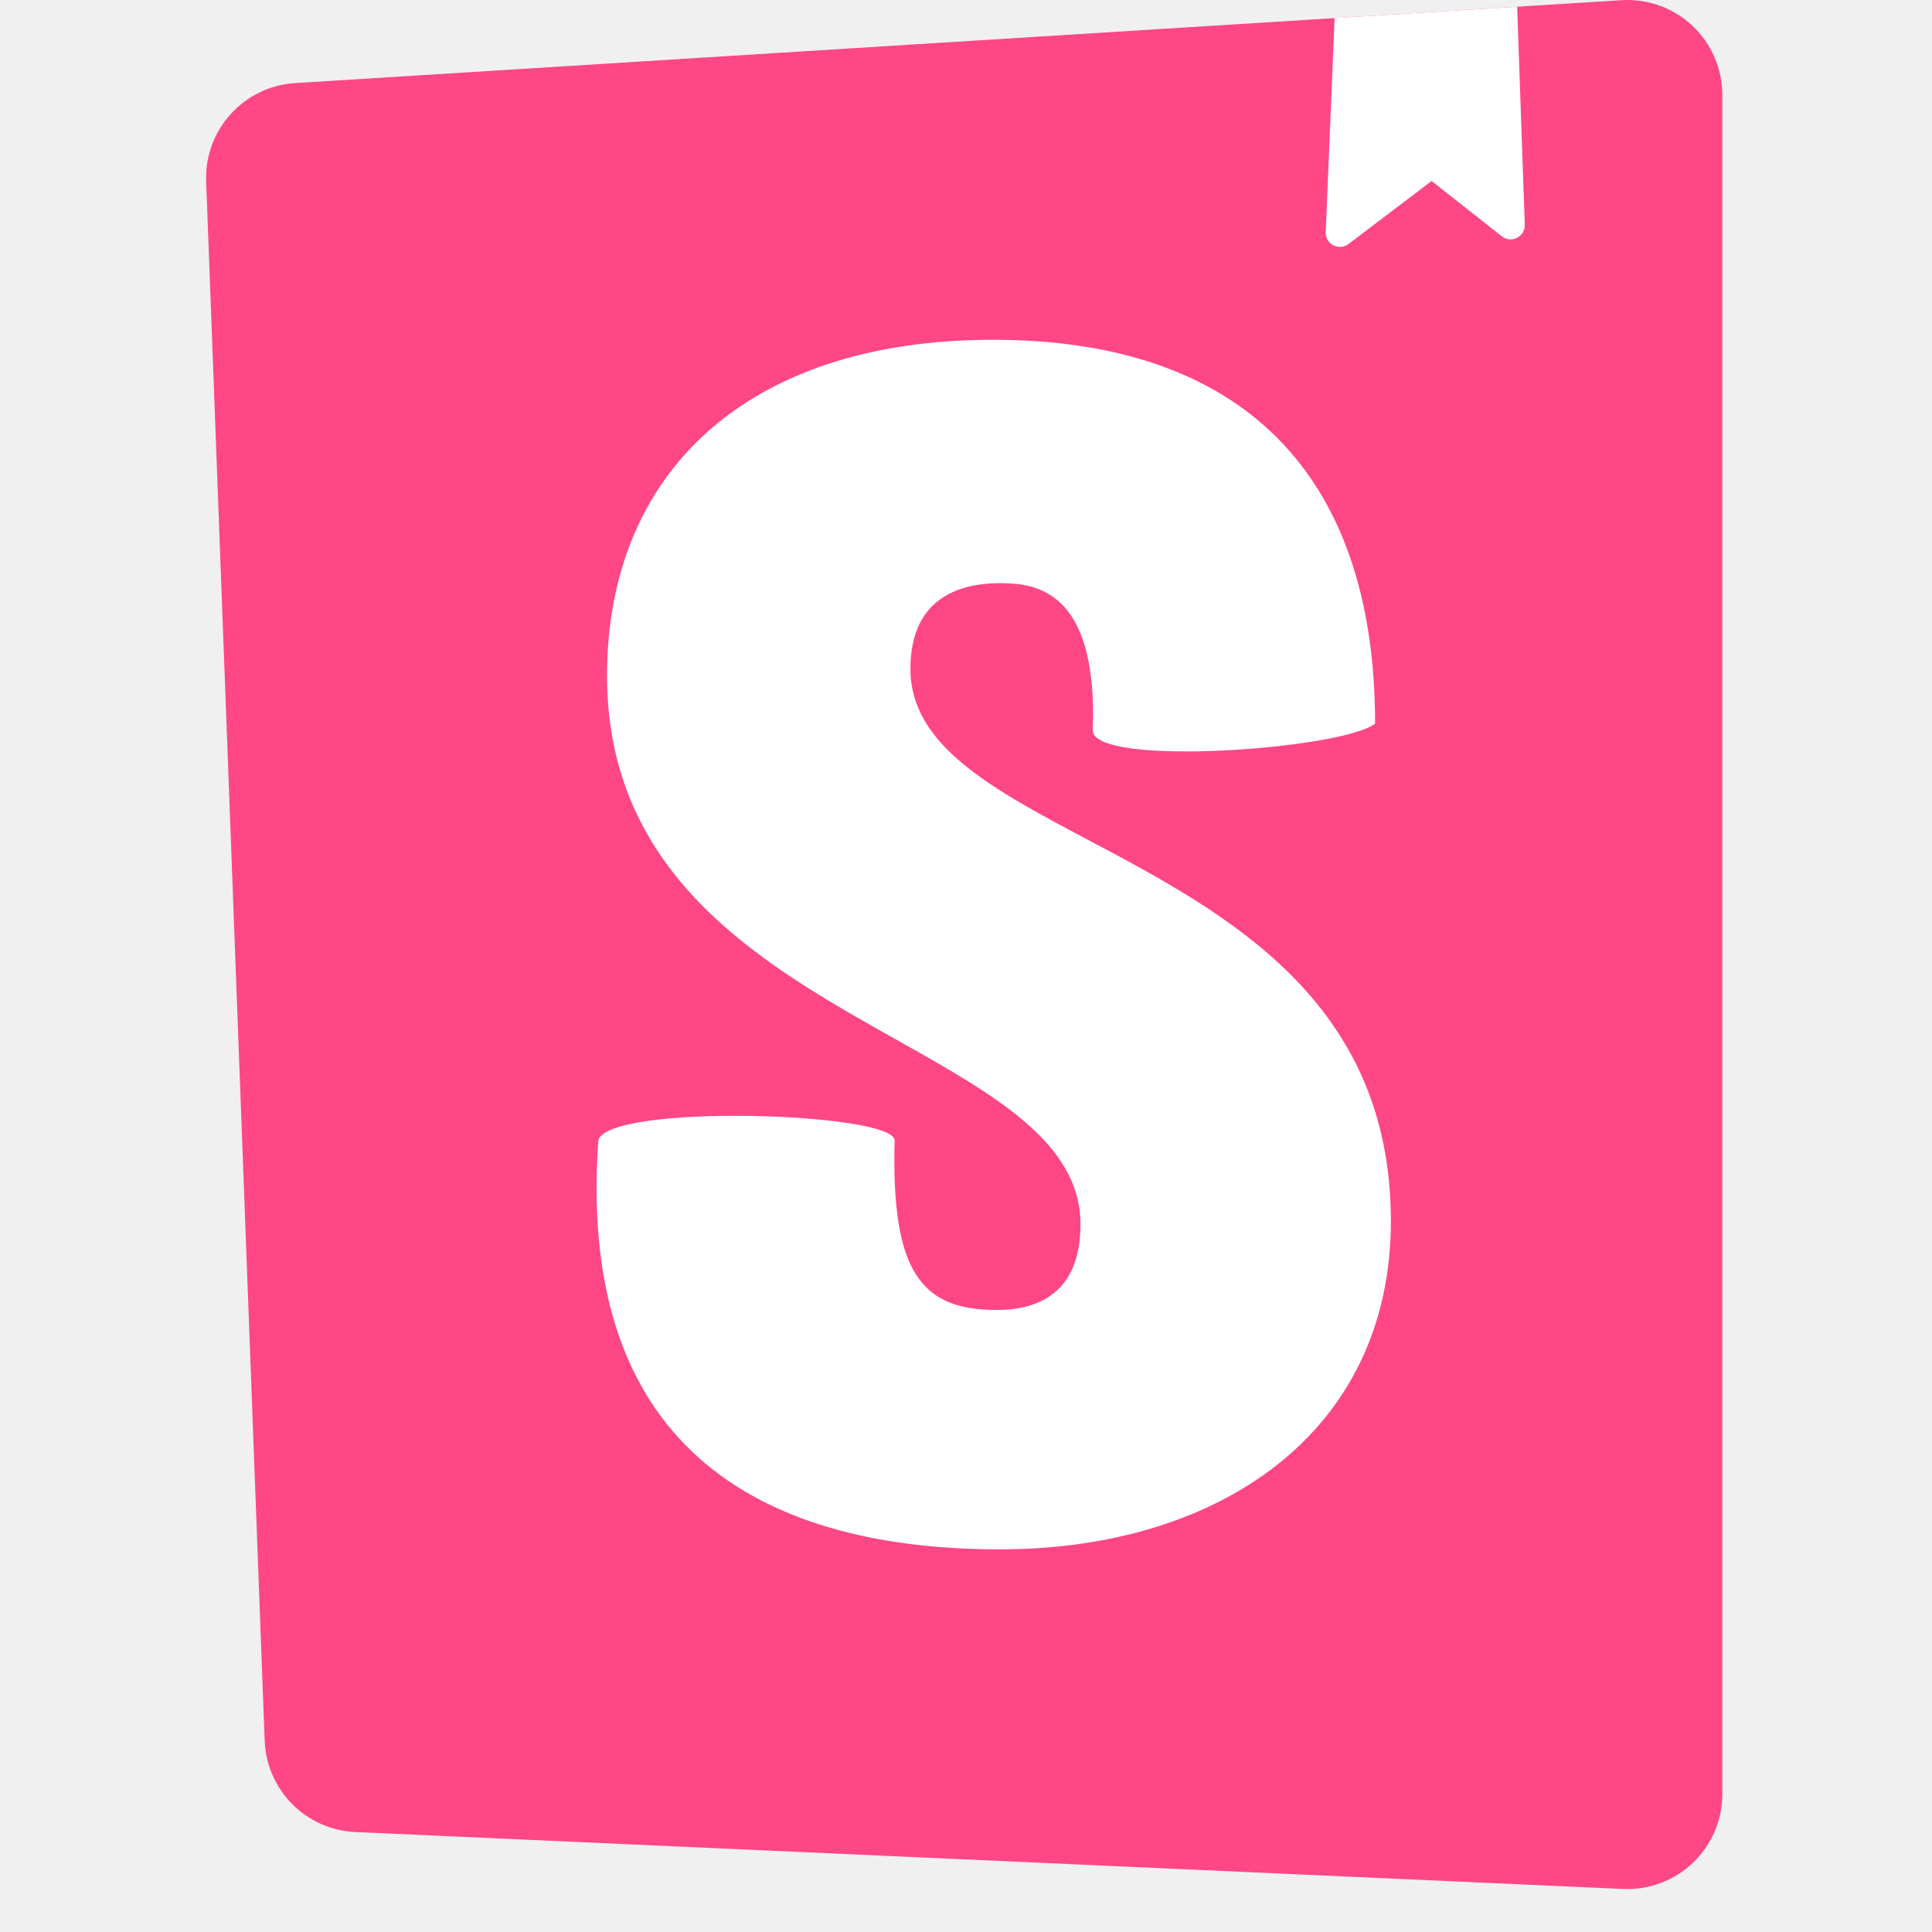
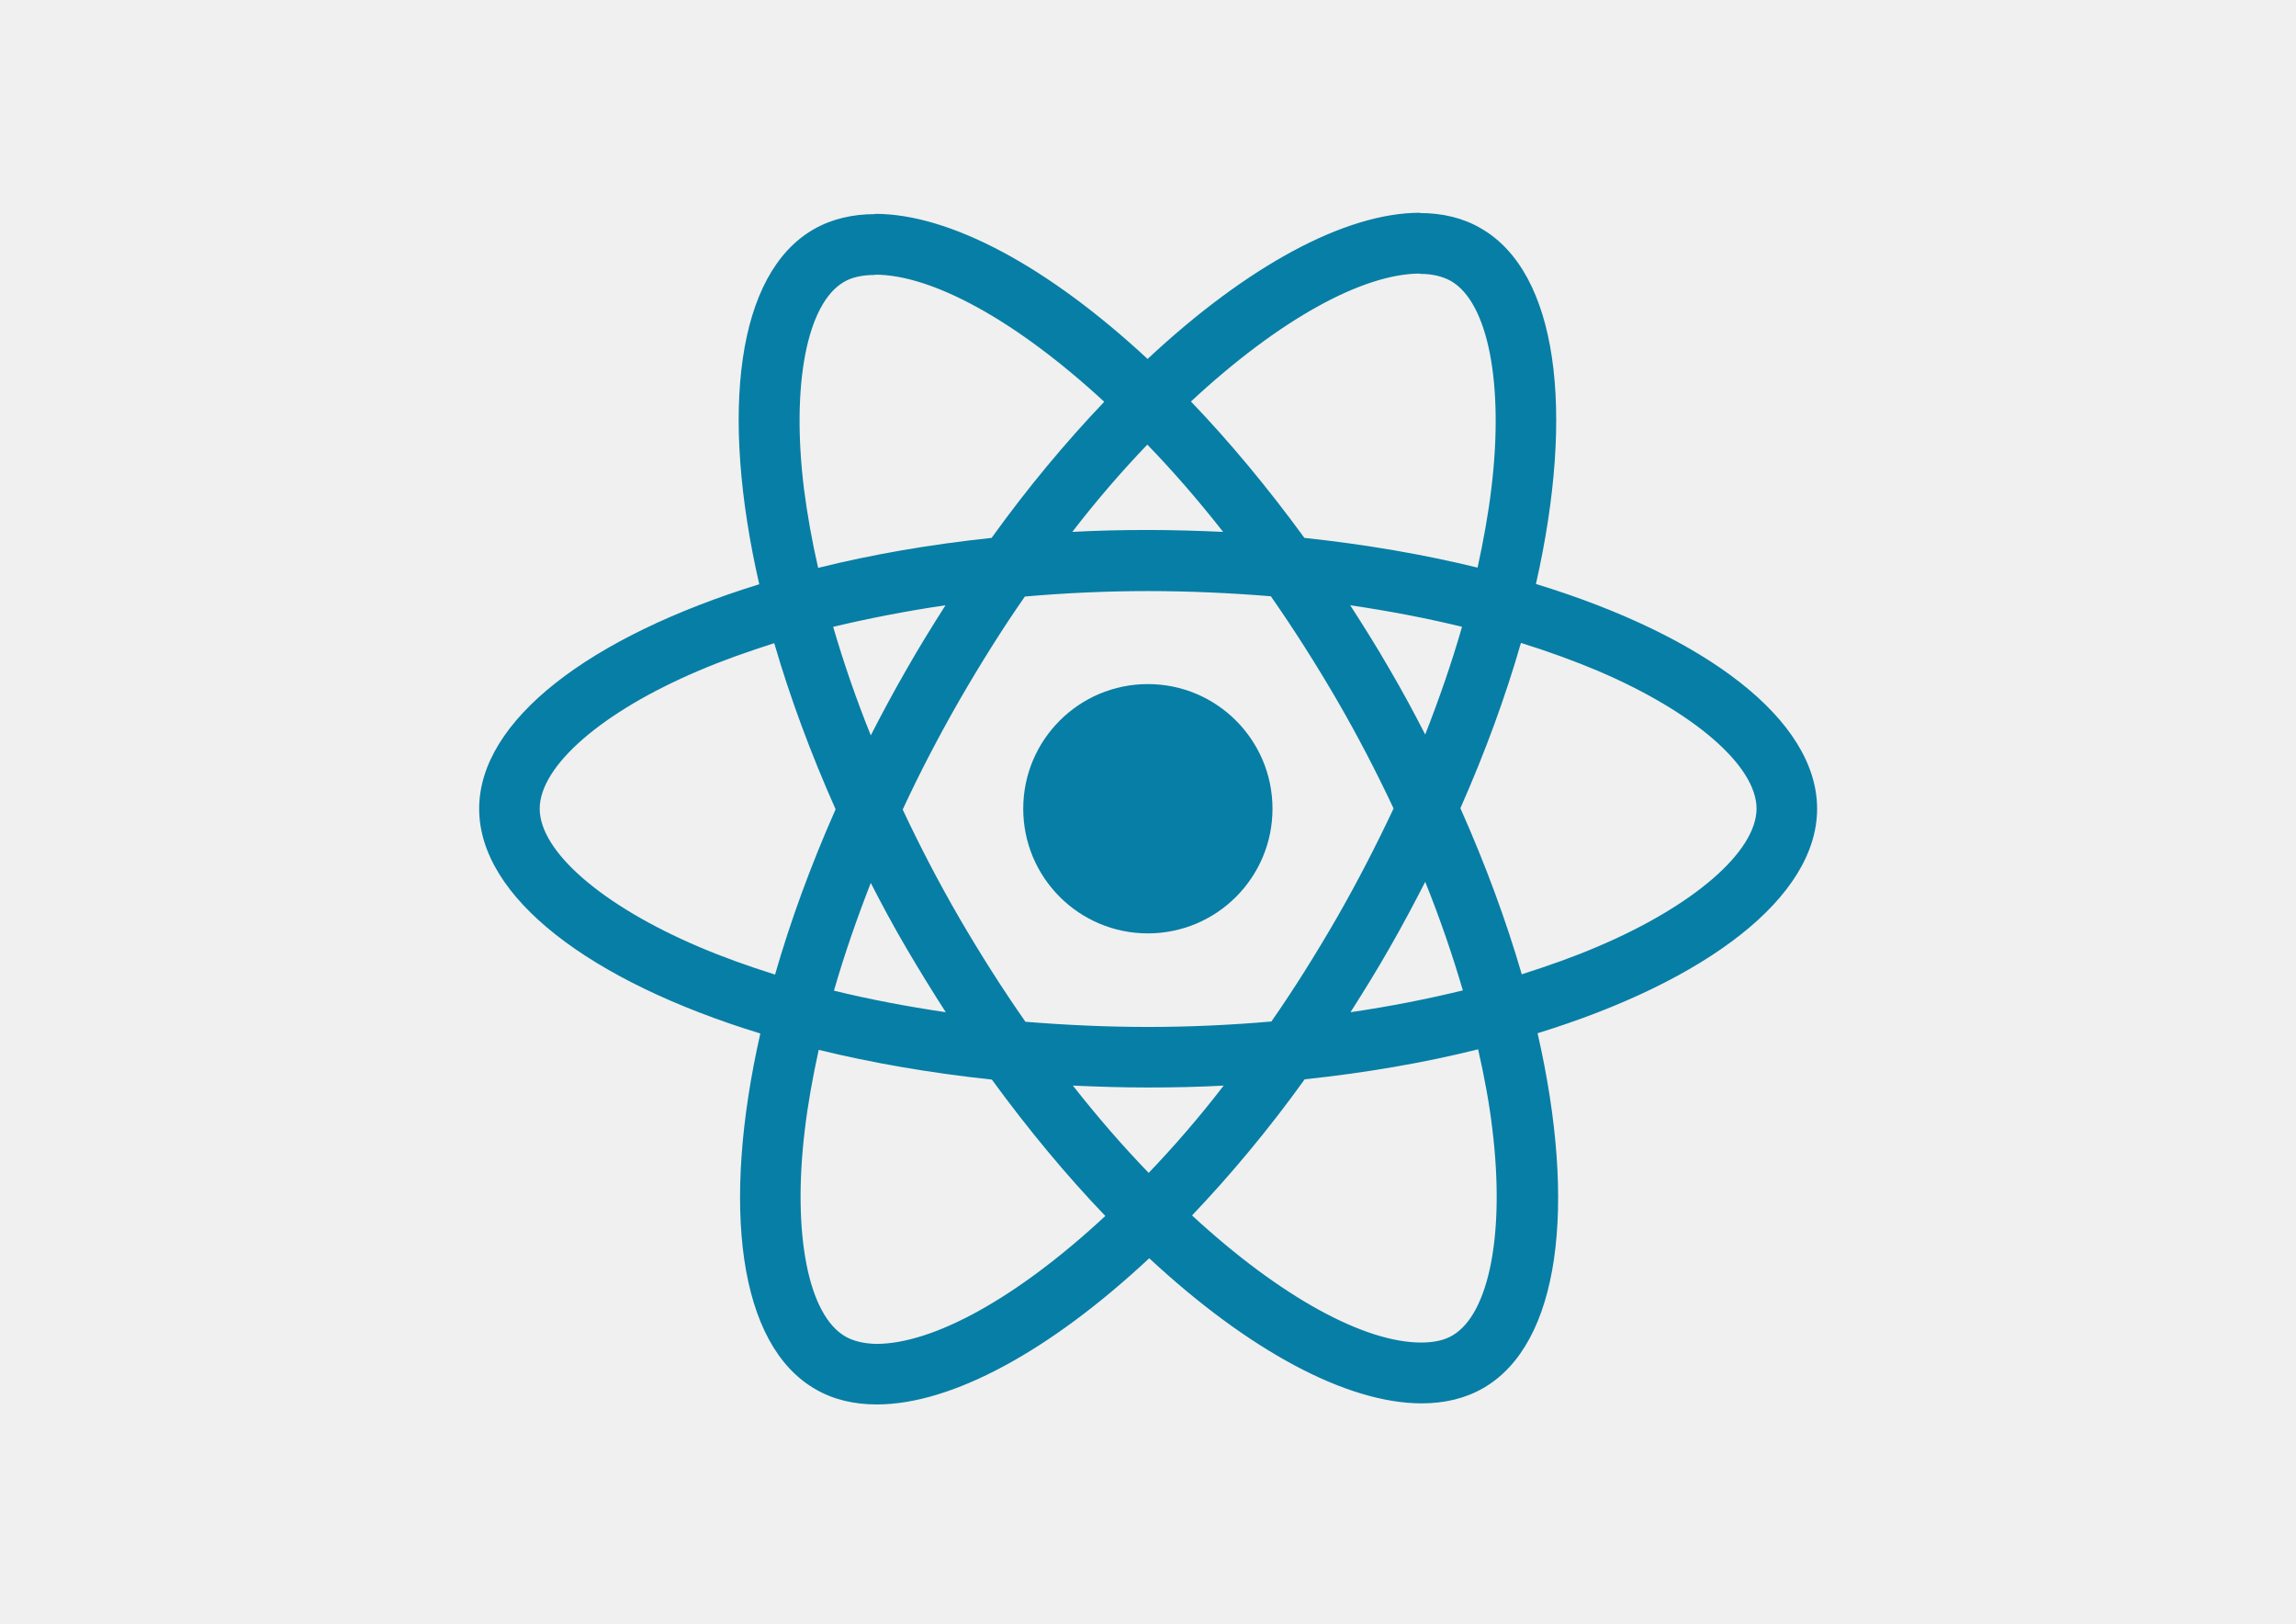
- <svg xmlns="http://www.w3.org/2000/svg" version="1.1" width="164" height="164">
-   <svg width="164" height="164" viewBox="0 0 164 164" fill="none">
-     <path d="M22.467 147.762 17.5 15.402a8.062 8.062 0 0 1 7.553-8.35L137.637.016a8.061 8.061 0 0 1 8.565 8.047v144.23a8.063 8.063 0 0 1-8.424 8.054l-107.615-4.833a8.062 8.062 0 0 1-7.695-7.752Z" fill="#FF4785" />
-     <path fill-rule="evenodd" clip-rule="evenodd" d="m128.785.57-15.495.968-.755 18.172a1.203 1.203 0 0 0 1.928 1.008l7.06-5.354 5.962 4.697a1.202 1.202 0 0 0 1.946-.987L128.785.569Zm-12.059 60.856c-2.836 2.203-23.965 3.707-23.965.57.447-11.969-4.912-12.494-7.889-12.494-2.828 0-7.59.855-7.59 7.267 0 6.534 6.96 10.223 15.13 14.553 11.607 6.15 25.654 13.594 25.654 32.326 0 17.953-14.588 27.871-33.194 27.871-19.201 0-35.981-7.769-34.086-34.702.744-3.163 25.156-2.411 25.156 0-.298 11.114 2.232 14.383 8.633 14.383 4.912 0 7.144-2.708 7.144-7.267 0-6.9-7.252-10.973-15.595-15.657C64.827 81.933 51.53 74.468 51.53 57.34c0-17.098 11.76-28.497 32.747-28.497 20.988 0 32.449 11.224 32.449 32.584Z" fill="#fff" />
-   </svg>
-   <style>@media (prefers-color-scheme: light) { :root { filter: none; } }</style>
+ <svg xmlns="http://www.w3.org/2000/svg" viewBox="0 0 841.9 595.3">
+   <g fill="#077ea5">
+     <path d="M666.3 296.5c0-32.5-40.7-63.3-103.1-82.4 14.4-63.6 8-114.2-20.2-130.4-6.5-3.8-14.1-5.6-22.4-5.6v22.3c4.6 0 8.3.9 11.4 2.6 13.6 7.8 19.5 37.5 14.9 75.7-1.1 9.4-2.9 19.3-5.1 29.4-19.6-4.8-41-8.5-63.5-10.9-13.5-18.5-27.5-35.3-41.6-50 32.6-30.3 63.2-46.9 84-46.9V78c-27.5 0-63.5 19.6-99.9 53.6-36.4-33.8-72.4-53.2-99.9-53.2v22.3c20.7 0 51.4 16.5 84 46.6-14 14.7-28 31.4-41.3 49.9-22.6 2.4-44 6.1-63.6 11-2.3-10-4-19.7-5.2-29-4.7-38.2 1.1-67.9 14.6-75.8 3-1.8 6.9-2.6 11.5-2.6V78.5c-8.4 0-16 1.8-22.6 5.6-28.1 16.2-34.4 66.7-19.9 130.1-62.2 19.2-102.7 49.9-102.7 82.3 0 32.5 40.7 63.3 103.1 82.4-14.4 63.6-8 114.2 20.2 130.4 6.5 3.8 14.1 5.6 22.5 5.6 27.5 0 63.5-19.6 99.9-53.6 36.4 33.8 72.4 53.2 99.9 53.2 8.4 0 16-1.8 22.6-5.6 28.1-16.2 34.4-66.7 19.9-130.1 62-19.1 102.5-49.9 102.5-82.3zm-130.2-66.7c-3.7 12.9-8.3 26.2-13.5 39.5-4.1-8-8.4-16-13.1-24-4.6-8-9.5-15.8-14.4-23.4 14.2 2.1 27.9 4.7 41 7.9zm-45.8 106.5c-7.8 13.5-15.8 26.3-24.1 38.2-14.9 1.3-30 2-45.2 2-15.1 0-30.2-.7-45-1.9-8.3-11.9-16.4-24.6-24.2-38-7.6-13.1-14.5-26.4-20.8-39.8 6.2-13.4 13.2-26.8 20.7-39.9 7.8-13.5 15.8-26.3 24.1-38.2 14.9-1.3 30-2 45.2-2 15.1 0 30.2.7 45 1.9 8.3 11.9 16.4 24.6 24.2 38 7.6 13.1 14.5 26.4 20.8 39.8-6.3 13.4-13.2 26.8-20.7 39.9zm32.3-13c5.4 13.4 10 26.8 13.8 39.8-13.1 3.2-26.9 5.9-41.2 8 4.9-7.7 9.8-15.6 14.4-23.7 4.6-8 8.9-16.1 13-24.1zM421.2 430c-9.3-9.6-18.6-20.3-27.8-32 9 .4 18.2.7 27.5.7 9.4 0 18.7-.2 27.8-.7-9 11.7-18.3 22.4-27.5 32zm-74.4-58.9c-14.2-2.1-27.9-4.7-41-7.9 3.7-12.9 8.3-26.2 13.5-39.5 4.1 8 8.4 16 13.1 24 4.7 8 9.5 15.8 14.4 23.4zM420.7 163c9.3 9.6 18.6 20.3 27.8 32-9-.4-18.2-.7-27.5-.7-9.4 0-18.7.2-27.8.7 9-11.7 18.3-22.4 27.5-32zm-74 58.9c-4.9 7.7-9.8 15.6-14.4 23.7-4.6 8-8.9 16-13 24-5.4-13.4-10-26.8-13.8-39.8 13.1-3.1 26.9-5.8 41.2-7.9zm-90.5 125.2c-35.4-15.1-58.3-34.9-58.3-50.6 0-15.7 22.9-35.6 58.3-50.6 8.6-3.7 18-7 27.7-10.1 5.7 19.6 13.2 40 22.5 60.9-9.2 20.8-16.6 41.1-22.2 60.6-9.9-3.1-19.3-6.5-28-10.2zM310 490c-13.6-7.8-19.5-37.5-14.9-75.7 1.1-9.4 2.9-19.3 5.1-29.4 19.6 4.8 41 8.5 63.5 10.9 13.5 18.5 27.5 35.3 41.6 50-32.6 30.3-63.2 46.9-84 46.9-4.5-.1-8.3-1-11.3-2.7zm237.2-76.2c4.7 38.2-1.1 67.9-14.6 75.8-3 1.8-6.9 2.6-11.5 2.6-20.7 0-51.4-16.5-84-46.6 14-14.7 28-31.4 41.3-49.9 22.6-2.4 44-6.1 63.6-11 2.3 10.1 4.1 19.8 5.2 29.1zm38.5-66.7c-8.6 3.7-18 7-27.7 10.1-5.7-19.6-13.2-40-22.5-60.9 9.2-20.8 16.6-41.1 22.2-60.6 9.9 3.1 19.3 6.5 28.1 10.2 35.4 15.1 58.3 34.9 58.3 50.6-.1 15.7-23 35.6-58.4 50.6zM320.8 78.4z" />
+     <circle cx="420.9" cy="296.5" r="45.7" />
+     <path d="M520.5 78.1z" />
+   </g>
</svg>
